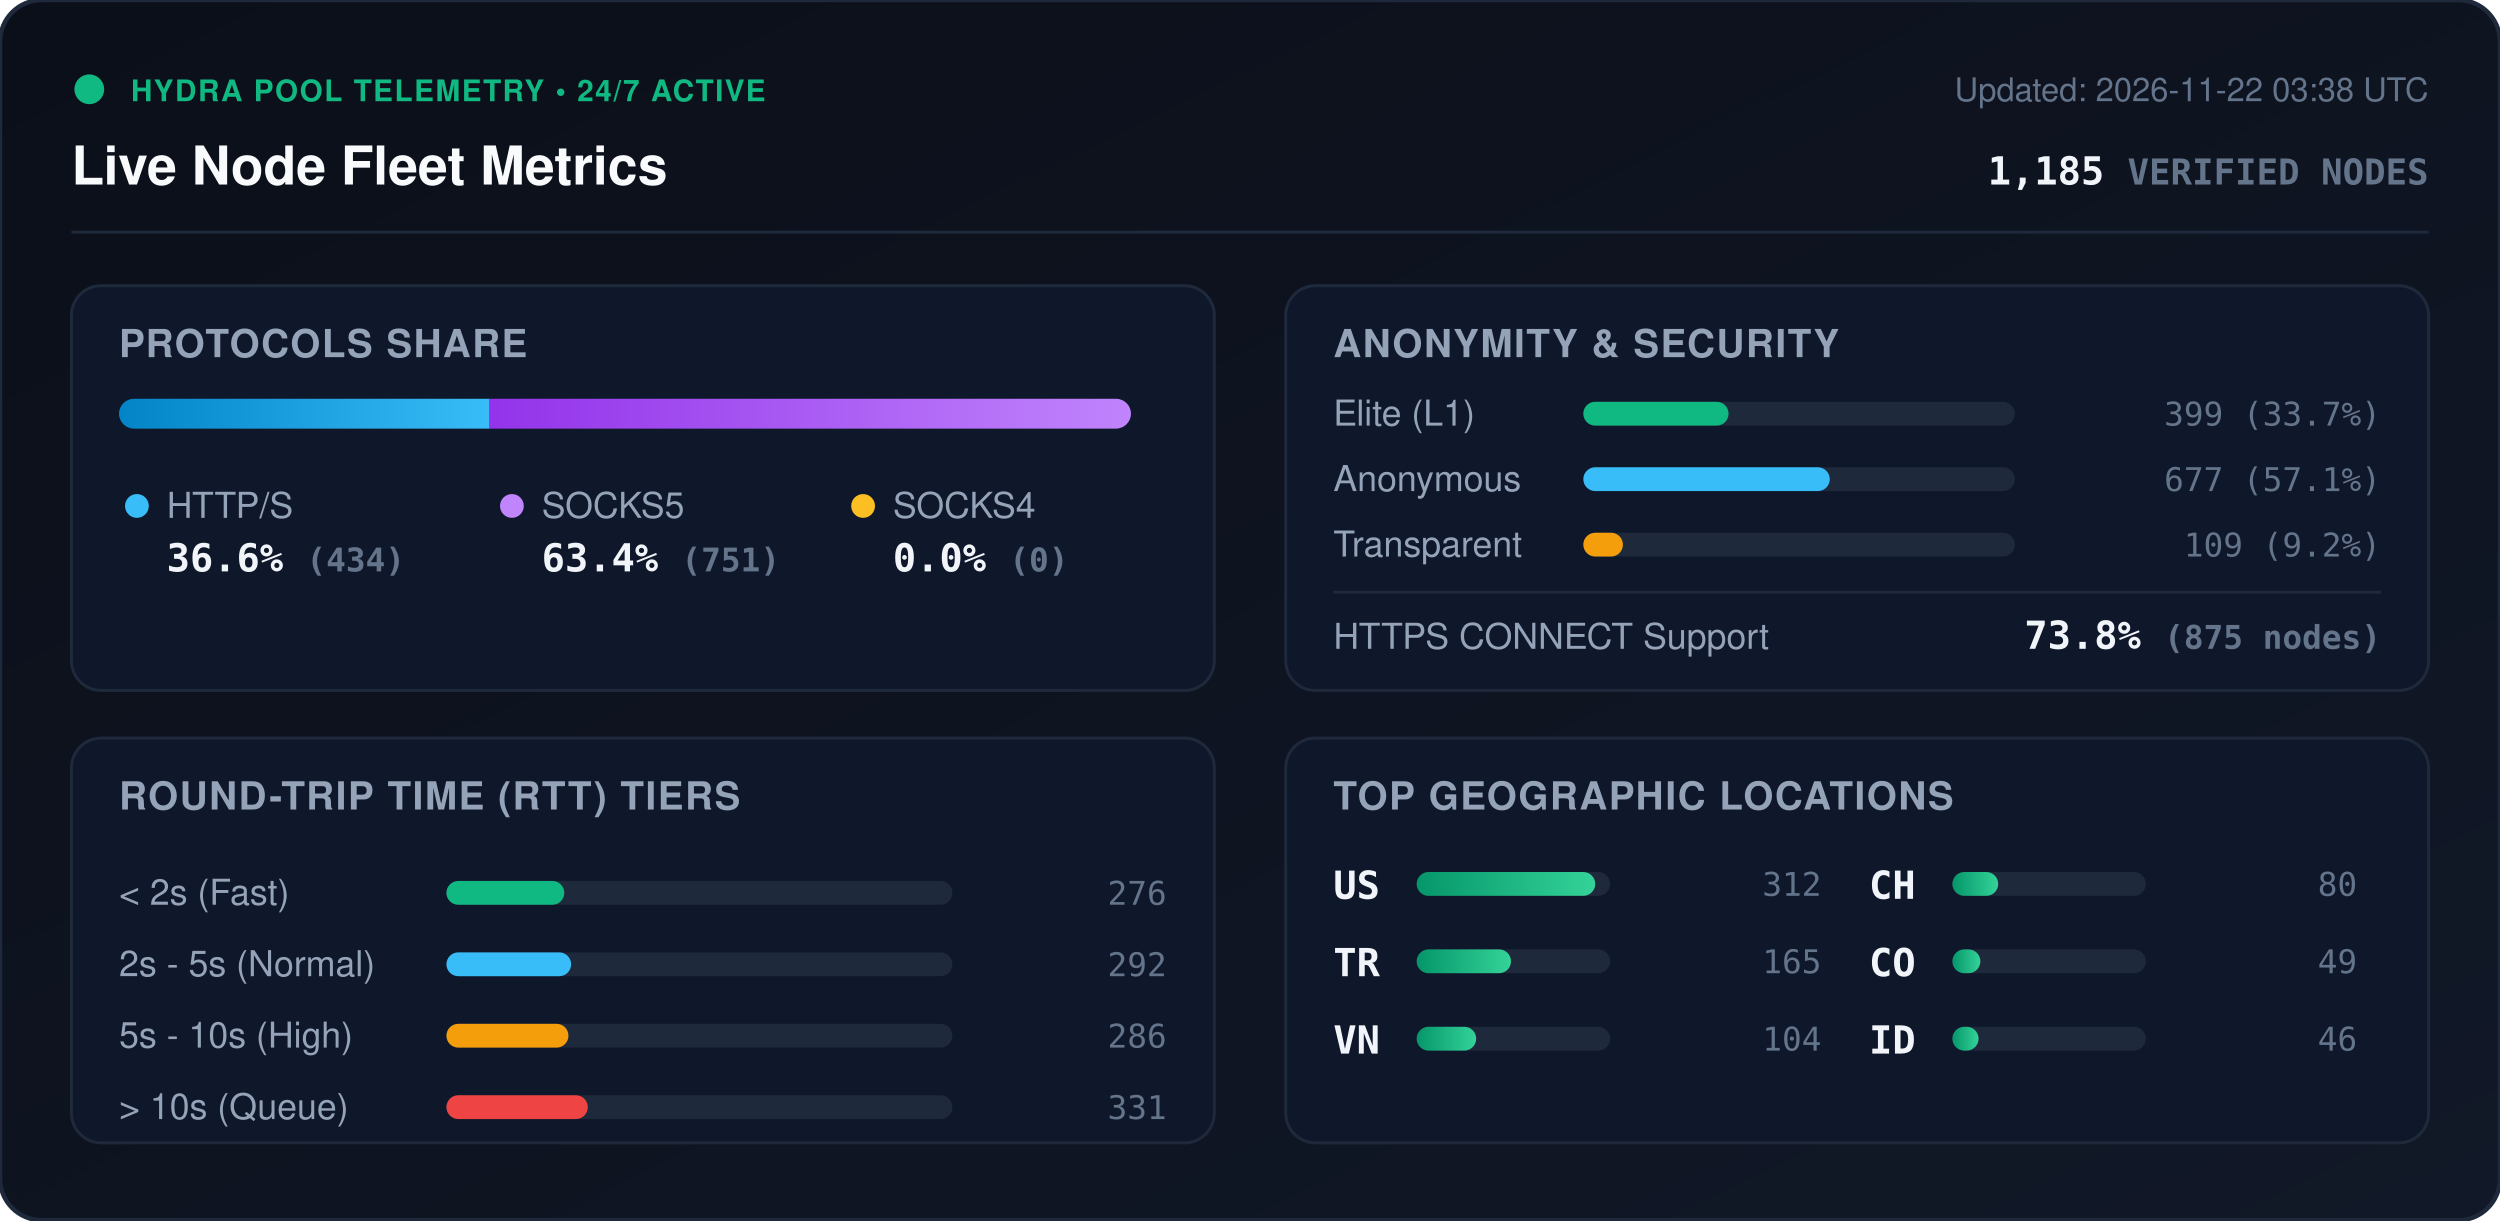
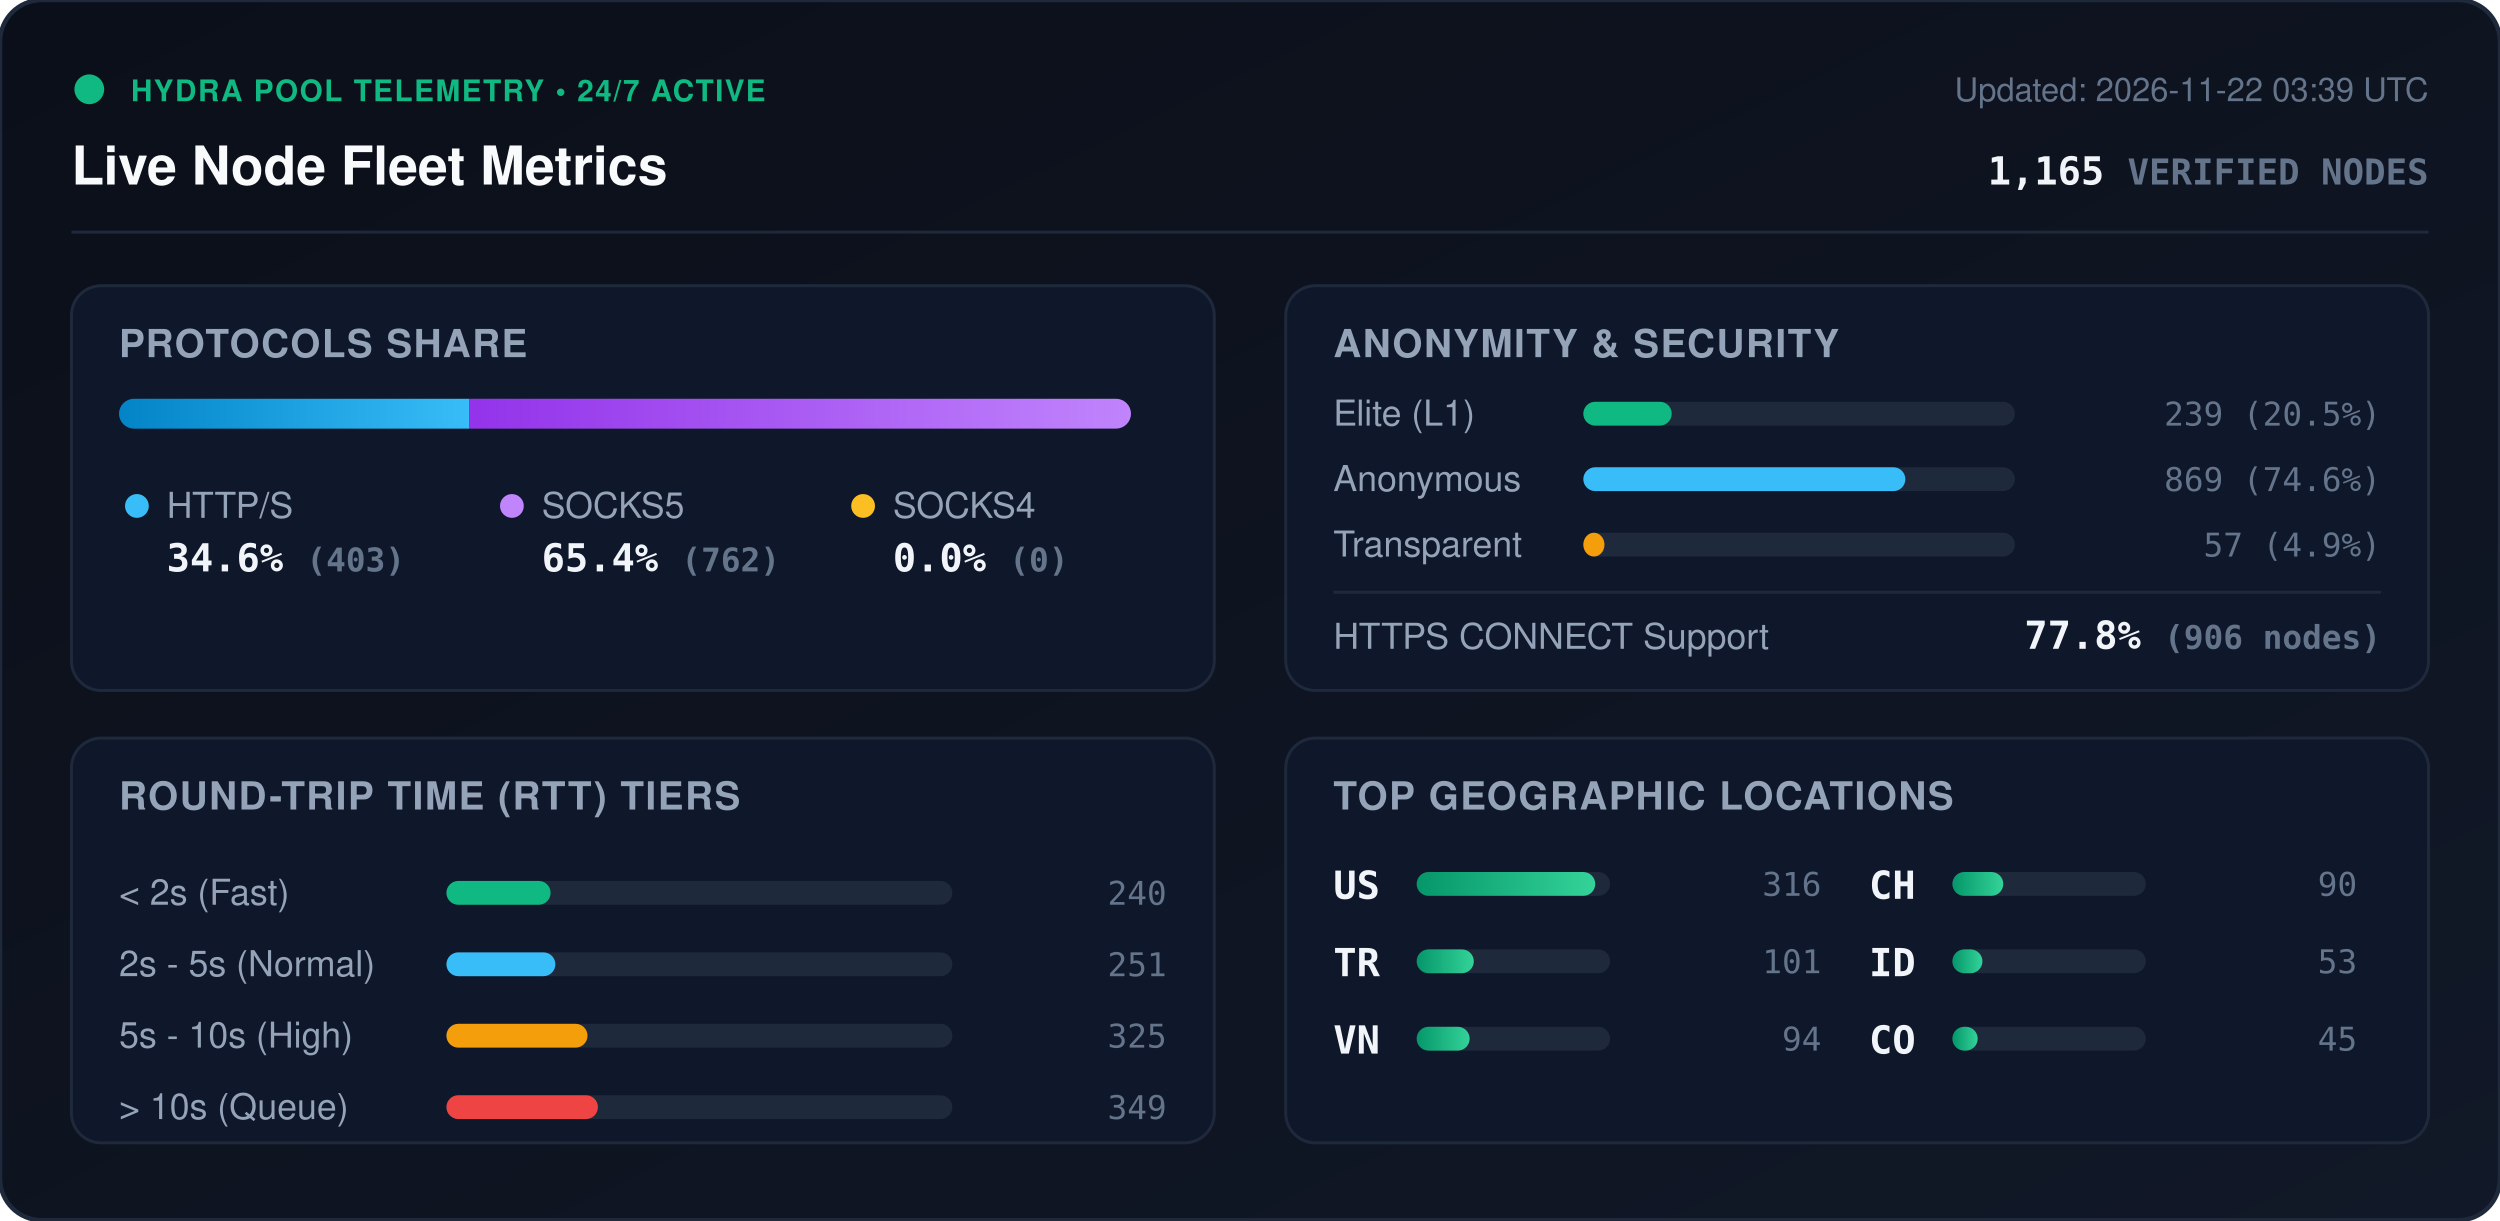
<svg xmlns="http://www.w3.org/2000/svg" viewBox="0 0 840 410" width="840" height="410" style="max-width: 100%; height: auto;">
  <defs>
    <linearGradient id="bg" x1="0%" y1="0%" x2="100%" y2="100%">
      <stop offset="0%" stop-color="#0b0f19" />
      <stop offset="100%" stop-color="#111827" />
    </linearGradient>
    <linearGradient id="bar-http" x1="0%" y1="0%" x2="100%" y2="0%">
      <stop offset="0%" stop-color="#0284c7" />
      <stop offset="100%" stop-color="#38bdf8" />
    </linearGradient>
    <linearGradient id="bar-socks5" x1="0%" y1="0%" x2="100%" y2="0%">
      <stop offset="0%" stop-color="#9333ea" />
      <stop offset="100%" stop-color="#c084fc" />
    </linearGradient>
    <linearGradient id="bar-socks4" x1="0%" y1="0%" x2="100%" y2="0%">
      <stop offset="0%" stop-color="#d97706" />
      <stop offset="100%" stop-color="#fbbf24" />
    </linearGradient>
    <linearGradient id="bar-green" x1="0%" y1="0%" x2="100%" y2="0%">
      <stop offset="0%" stop-color="#059669" />
      <stop offset="100%" stop-color="#34d399" />
    </linearGradient>
    <clipPath id="prog-track-clip">
      <rect width="340.0" height="10" rx="5" />
    </clipPath>
    <style>
      .title { font: 700 18px -apple-system, BlinkMacSystemFont, 'Segoe UI', Helvetica, Arial, sans-serif; fill: #f8fafc; }
      .sub { font: 500 11px -apple-system, BlinkMacSystemFont, 'Segoe UI', Helvetica, Arial, sans-serif; fill: #64748b; }
      .section-hdr { font: 600 13px -apple-system, BlinkMacSystemFont, 'Segoe UI', Helvetica, Arial, sans-serif; fill: #94a3b8; letter-spacing: 0.5px; }
      .metric-val { font: 700 13px -apple-system, BlinkMacSystemFont, 'Segoe UI', Helvetica, Arial, sans-serif; fill: #f1f5f9; }
      .metric-lbl { font: 500 12px -apple-system, BlinkMacSystemFont, 'Segoe UI', Helvetica, Arial, sans-serif; fill: #94a3b8; }
      .badge-txt { font: 700 10px -apple-system, BlinkMacSystemFont, 'Segoe UI', Helvetica, Arial, sans-serif; fill: #10b981; letter-spacing: 0.5px; }
      .mono { font-family: ui-monospace, SFMono-Regular, Menlo, Monaco, Consolas, monospace; }
      .pulse { animation: beacon 2s infinite ease-in-out; }
      @keyframes beacon { 0%, 100% { opacity: 1; } 50% { opacity: 0.35; } }
    </style>
  </defs>
  <rect width="840" height="410" rx="14" fill="url(#bg)" stroke="#1e293b" stroke-width="1.5" />
  <g transform="translate(24, 24)">
    <circle cx="6" cy="6" r="5" fill="#10b981" class="pulse" />
    <text x="20" y="10" class="badge-txt">HYDRA POOL TELEMETRY • 24/7 ACTIVE</text>
    <text x="0" y="38" class="title">Live Node Fleet Metrics</text>
-     <text x="792" y="10" text-anchor="end" class="sub">Updated: 2026-11-22 03:38 UTC</text>
-     <text x="792" y="38" text-anchor="end" class="metric-val mono" fill="#38bdf8">1,185 <tspan font-size="12" fill="#64748b">VERIFIED NODES</tspan>
+     <text x="792" y="10" text-anchor="end" class="sub">Updated: 2026-11-22 03:39 UTC</text>
+     <text x="792" y="38" text-anchor="end" class="metric-val mono" fill="#38bdf8">1,165 <tspan font-size="12" fill="#64748b">VERIFIED NODES</tspan>
    </text>
  </g>
  <line x1="24" y1="78" x2="816" y2="78" stroke="#1e293b" stroke-width="1" />
  <g transform="translate(24, 96)">
    <rect width="384" height="136" rx="10" fill="#0f172a" stroke="#1e293b" />
    <text x="16" y="24" class="section-hdr">PROTOCOLS SHARE</text>
    <g transform="translate(16, 38)">
      <rect width="340.0" height="10" rx="5" fill="#1e293b" />
      <g clip-path="url(#prog-track-clip)">
-         <rect x="0" width="124.5" height="10" fill="url(#bar-http)" />
-         <rect x="124.5" width="215.5" height="10" fill="url(#bar-socks5)" />
+         <rect x="0" width="117.6" height="10" fill="url(#bar-http)" />
+         <rect x="117.6" width="222.4" height="10" fill="url(#bar-socks5)" />
        <rect x="340.0" width="0.0" height="10" fill="url(#bar-socks4)" />
      </g>
    </g>
    <g transform="translate(16, 68)">
      <circle cx="6" cy="6" r="4" fill="#38bdf8" />
      <text x="16" y="10" class="metric-lbl">HTTP/S</text>
-       <text x="16" y="28" class="metric-val mono">36.6% <tspan font-size="11" fill="#64748b">(434)</tspan>
+       <text x="16" y="28" class="metric-val mono">34.6% <tspan font-size="11" fill="#64748b">(403)</tspan>
      </text>
      <circle cx="132" cy="6" r="4" fill="#c084fc" />
      <text x="142" y="10" class="metric-lbl">SOCKS5</text>
-       <text x="142" y="28" class="metric-val mono">63.4% <tspan font-size="11" fill="#64748b">(751)</tspan>
+       <text x="142" y="28" class="metric-val mono">65.4% <tspan font-size="11" fill="#64748b">(762)</tspan>
      </text>
      <circle cx="250" cy="6" r="4" fill="#fbbf24" />
      <text x="260" y="10" class="metric-lbl">SOCKS4</text>
      <text x="260" y="28" class="metric-val mono">0.0% <tspan font-size="11" fill="#64748b">(0)</tspan>
      </text>
    </g>
  </g>
  <g transform="translate(432, 96)">
    <rect width="384" height="136" rx="10" fill="#0f172a" stroke="#1e293b" />
    <text x="16" y="24" class="section-hdr">ANONYMITY &amp; SECURITY</text>
    <text x="16" y="47" class="metric-lbl">Elite (L1)</text>
    <rect x="100" y="39" width="145.0" height="8" rx="4" fill="#1e293b" />
-     <rect x="100" y="39" width="48.8" height="8" rx="4" fill="#10b981" />
-     <text x="368" y="47" text-anchor="end" class="mono sub" fill="#e2e8f0">399 (33.7%)</text>
+     <rect x="100" y="39" width="29.7" height="8" rx="4" fill="#10b981" />
+     <text x="368" y="47" text-anchor="end" class="mono sub" fill="#e2e8f0">239 (20.5%)</text>
    <text x="16" y="69" class="metric-lbl">Anonymous</text>
    <rect x="100" y="61" width="145.0" height="8" rx="4" fill="#1e293b" />
-     <rect x="100" y="61" width="82.8" height="8" rx="4" fill="#38bdf8" />
-     <text x="368" y="69" text-anchor="end" class="mono sub" fill="#e2e8f0">677 (57.1%)</text>
+     <rect x="100" y="61" width="108.2" height="8" rx="4" fill="#38bdf8" />
+     <text x="368" y="69" text-anchor="end" class="mono sub" fill="#e2e8f0">869 (74.6%)</text>
    <text x="16" y="91" class="metric-lbl">Transparent</text>
    <rect x="100" y="83" width="145.0" height="8" rx="4" fill="#1e293b" />
-     <rect x="100" y="83" width="13.3" height="8" rx="4" fill="#f59e0b" />
-     <text x="368" y="91" text-anchor="end" class="mono sub" fill="#e2e8f0">109 (9.2%)</text>
+     <rect x="100" y="83" width="7.1" height="8" rx="4" fill="#f59e0b" />
+     <text x="368" y="91" text-anchor="end" class="mono sub" fill="#e2e8f0">57 (4.9%)</text>
    <line x1="16" y1="103" x2="368" y2="103" stroke="#1e293b" stroke-width="1" />
    <text x="16" y="122" class="metric-lbl">HTTPS CONNECT Support</text>
-     <text x="368" y="122" text-anchor="end" class="metric-val mono" fill="#34d399">73.8% <tspan font-size="11" fill="#64748b">(875 nodes)</tspan>
+     <text x="368" y="122" text-anchor="end" class="metric-val mono" fill="#34d399">77.8% <tspan font-size="11" fill="#64748b">(906 nodes)</tspan>
    </text>
  </g>
  <g transform="translate(24, 248)">
    <rect width="384" height="136" rx="10" fill="#0f172a" stroke="#1e293b" />
    <text x="16" y="24" class="section-hdr">ROUND-TRIP TIME (RTT) TIERS</text>
    <g transform="translate(16, 42)">
      <text x="0" y="14" class="metric-lbl">&lt; 2s (Fast)</text>
      <rect x="110" y="6" width="170" height="8" rx="4" fill="#1e293b" />
-       <rect x="110" y="6" width="39.6" height="8" rx="4" fill="#10b981" />
-       <text x="352" y="14" text-anchor="end" class="mono sub">276</text>
+       <rect x="110" y="6" width="35.0" height="8" rx="4" fill="#10b981" />
+       <text x="352" y="14" text-anchor="end" class="mono sub">240</text>
      <text x="0" y="38" class="metric-lbl">2s - 5s (Normal)</text>
      <rect x="110" y="30" width="170" height="8" rx="4" fill="#1e293b" />
-       <rect x="110" y="30" width="41.9" height="8" rx="4" fill="#38bdf8" />
-       <text x="352" y="38" text-anchor="end" class="mono sub">292</text>
+       <rect x="110" y="30" width="36.6" height="8" rx="4" fill="#38bdf8" />
+       <text x="352" y="38" text-anchor="end" class="mono sub">251</text>
      <text x="0" y="62" class="metric-lbl">5s - 10s (High)</text>
      <rect x="110" y="54" width="170" height="8" rx="4" fill="#1e293b" />
-       <rect x="110" y="54" width="41.0" height="8" rx="4" fill="#f59e0b" />
-       <text x="352" y="62" text-anchor="end" class="mono sub">286</text>
+       <rect x="110" y="54" width="47.4" height="8" rx="4" fill="#f59e0b" />
+       <text x="352" y="62" text-anchor="end" class="mono sub">325</text>
      <text x="0" y="86" class="metric-lbl">&gt; 10s (Queue)</text>
      <rect x="110" y="78" width="170" height="8" rx="4" fill="#1e293b" />
-       <rect x="110" y="78" width="47.5" height="8" rx="4" fill="#ef4444" />
-       <text x="352" y="86" text-anchor="end" class="mono sub">331</text>
+       <rect x="110" y="78" width="50.9" height="8" rx="4" fill="#ef4444" />
+       <text x="352" y="86" text-anchor="end" class="mono sub">349</text>
    </g>
  </g>
  <g transform="translate(432, 248)">
    <rect width="384" height="136" rx="10" fill="#0f172a" stroke="#1e293b" />
    <text x="16" y="24" class="section-hdr">TOP GEOGRAPHIC LOCATIONS</text>
    <g transform="translate(16, 42)">
      <g transform="translate(0, 0)">
        <text x="0" y="12" class="mono metric-val" font-size="12">US</text>
        <rect x="28" y="3" width="65" height="8" rx="4" fill="#1e293b" />
        <rect x="28" y="3" width="60.0" height="8" rx="4" fill="url(#bar-green)" />
-         <text x="164" y="11" text-anchor="end" class="mono sub">312</text>
+         <text x="164" y="11" text-anchor="end" class="mono sub">316</text>
      </g>
      <g transform="translate(0, 26)">
        <text x="0" y="12" class="mono metric-val" font-size="12">TR</text>
        <rect x="28" y="3" width="65" height="8" rx="4" fill="#1e293b" />
-         <rect x="28" y="3" width="31.7" height="8" rx="4" fill="url(#bar-green)" />
-         <text x="164" y="11" text-anchor="end" class="mono sub">165</text>
+         <rect x="28" y="3" width="19.2" height="8" rx="4" fill="url(#bar-green)" />
+         <text x="164" y="11" text-anchor="end" class="mono sub">101</text>
      </g>
      <g transform="translate(0, 52)">
        <text x="0" y="12" class="mono metric-val" font-size="12">VN</text>
        <rect x="28" y="3" width="65" height="8" rx="4" fill="#1e293b" />
-         <rect x="28" y="3" width="20.0" height="8" rx="4" fill="url(#bar-green)" />
-         <text x="164" y="11" text-anchor="end" class="mono sub">104</text>
+         <rect x="28" y="3" width="17.8" height="8" rx="4" fill="url(#bar-green)" />
+         <text x="164" y="11" text-anchor="end" class="mono sub">94</text>
      </g>
      <g transform="translate(180, 0)">
        <text x="0" y="12" class="mono metric-val" font-size="12">CH</text>
        <rect x="28" y="3" width="65" height="8" rx="4" fill="#1e293b" />
-         <rect x="28" y="3" width="15.4" height="8" rx="4" fill="url(#bar-green)" />
-         <text x="164" y="11" text-anchor="end" class="mono sub">80</text>
+         <rect x="28" y="3" width="17.1" height="8" rx="4" fill="url(#bar-green)" />
+         <text x="164" y="11" text-anchor="end" class="mono sub">90</text>
      </g>
      <g transform="translate(180, 26)">
+         <text x="0" y="12" class="mono metric-val" font-size="12">ID</text>
+         <rect x="28" y="3" width="65" height="8" rx="4" fill="#1e293b" />
+         <rect x="28" y="3" width="10.1" height="8" rx="4" fill="url(#bar-green)" />
+         <text x="164" y="11" text-anchor="end" class="mono sub">53</text>
+       </g>
+       <g transform="translate(180, 52)">
        <text x="0" y="12" class="mono metric-val" font-size="12">CO</text>
        <rect x="28" y="3" width="65" height="8" rx="4" fill="#1e293b" />
-         <rect x="28" y="3" width="9.4" height="8" rx="4" fill="url(#bar-green)" />
-         <text x="164" y="11" text-anchor="end" class="mono sub">49</text>
-       </g>
-       <g transform="translate(180, 52)">
-         <text x="0" y="12" class="mono metric-val" font-size="12">ID</text>
-         <rect x="28" y="3" width="65" height="8" rx="4" fill="#1e293b" />
-         <rect x="28" y="3" width="8.8" height="8" rx="4" fill="url(#bar-green)" />
-         <text x="164" y="11" text-anchor="end" class="mono sub">46</text>
+         <rect x="28" y="3" width="8.5" height="8" rx="4" fill="url(#bar-green)" />
+         <text x="164" y="11" text-anchor="end" class="mono sub">45</text>
      </g>
    </g>
  </g>
</svg>
